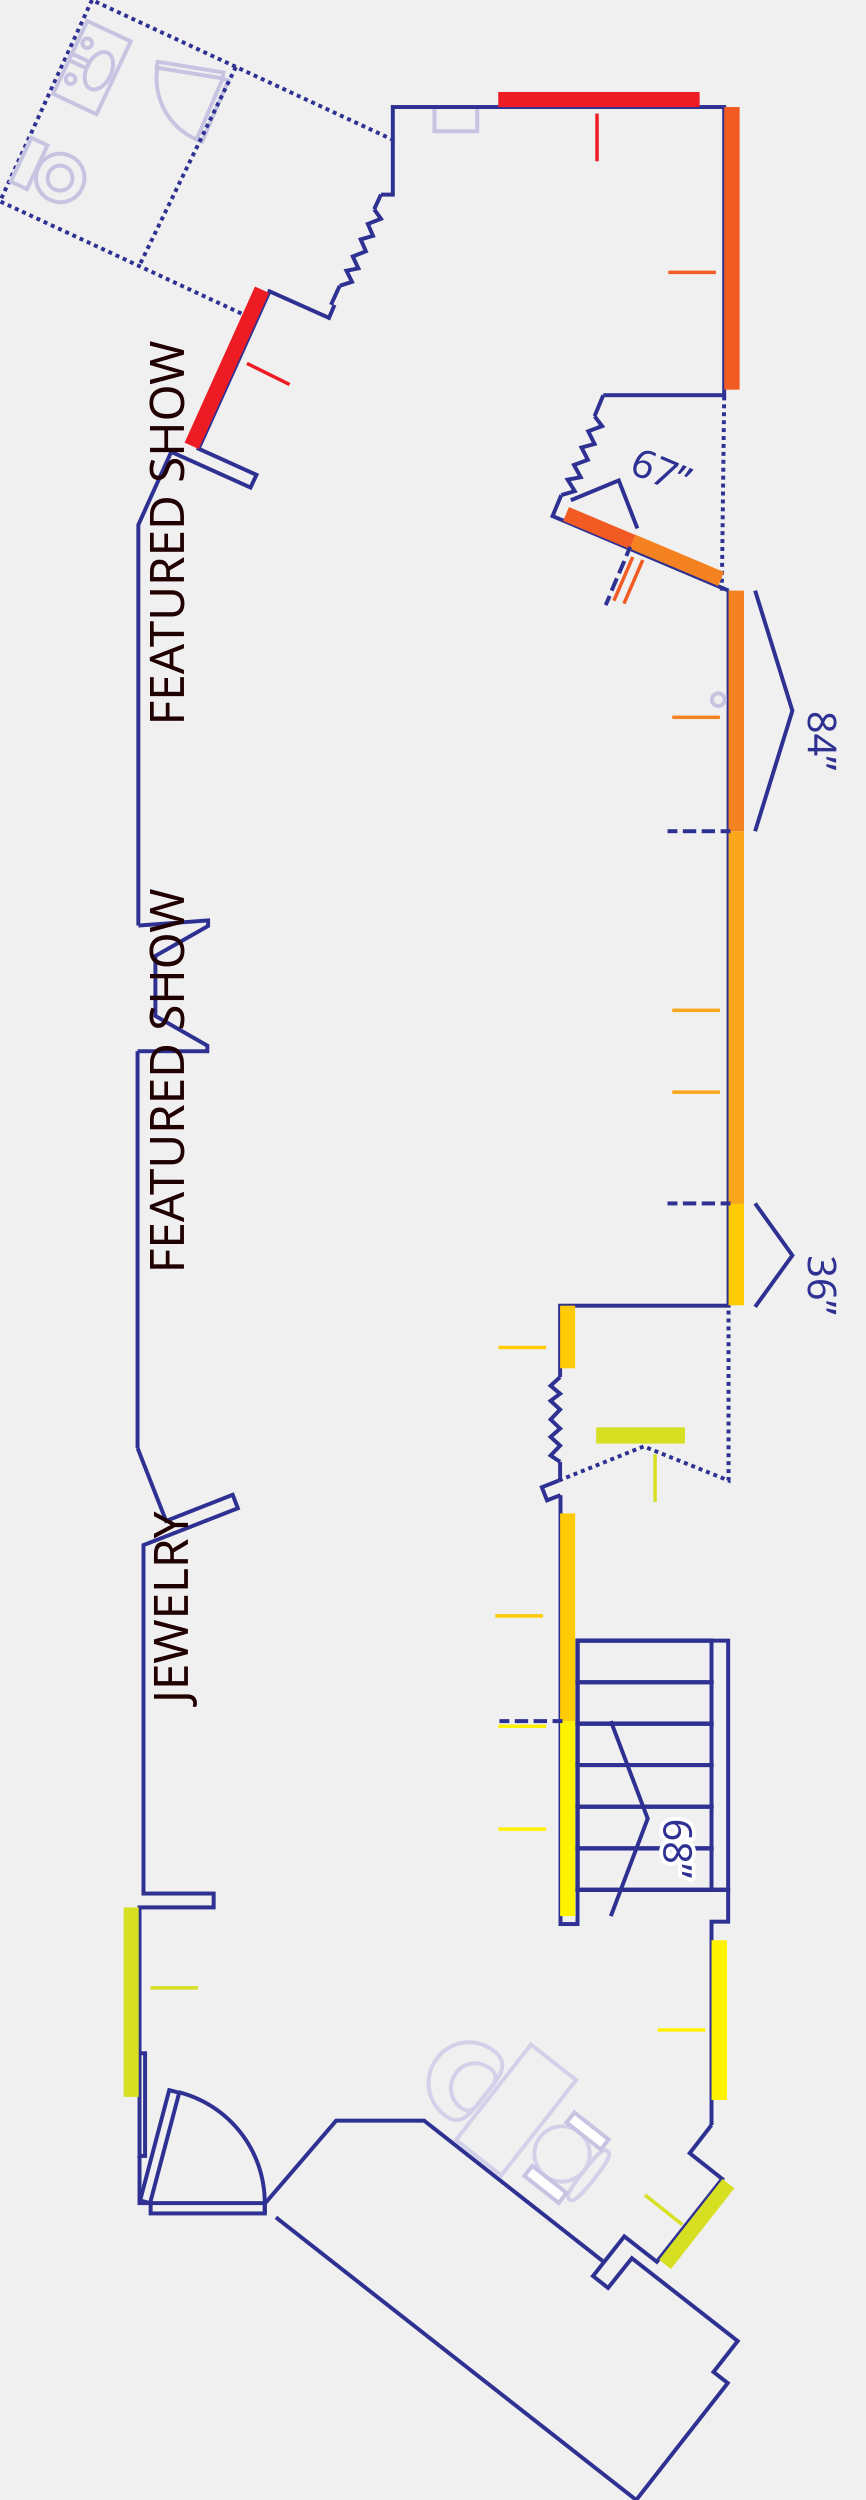
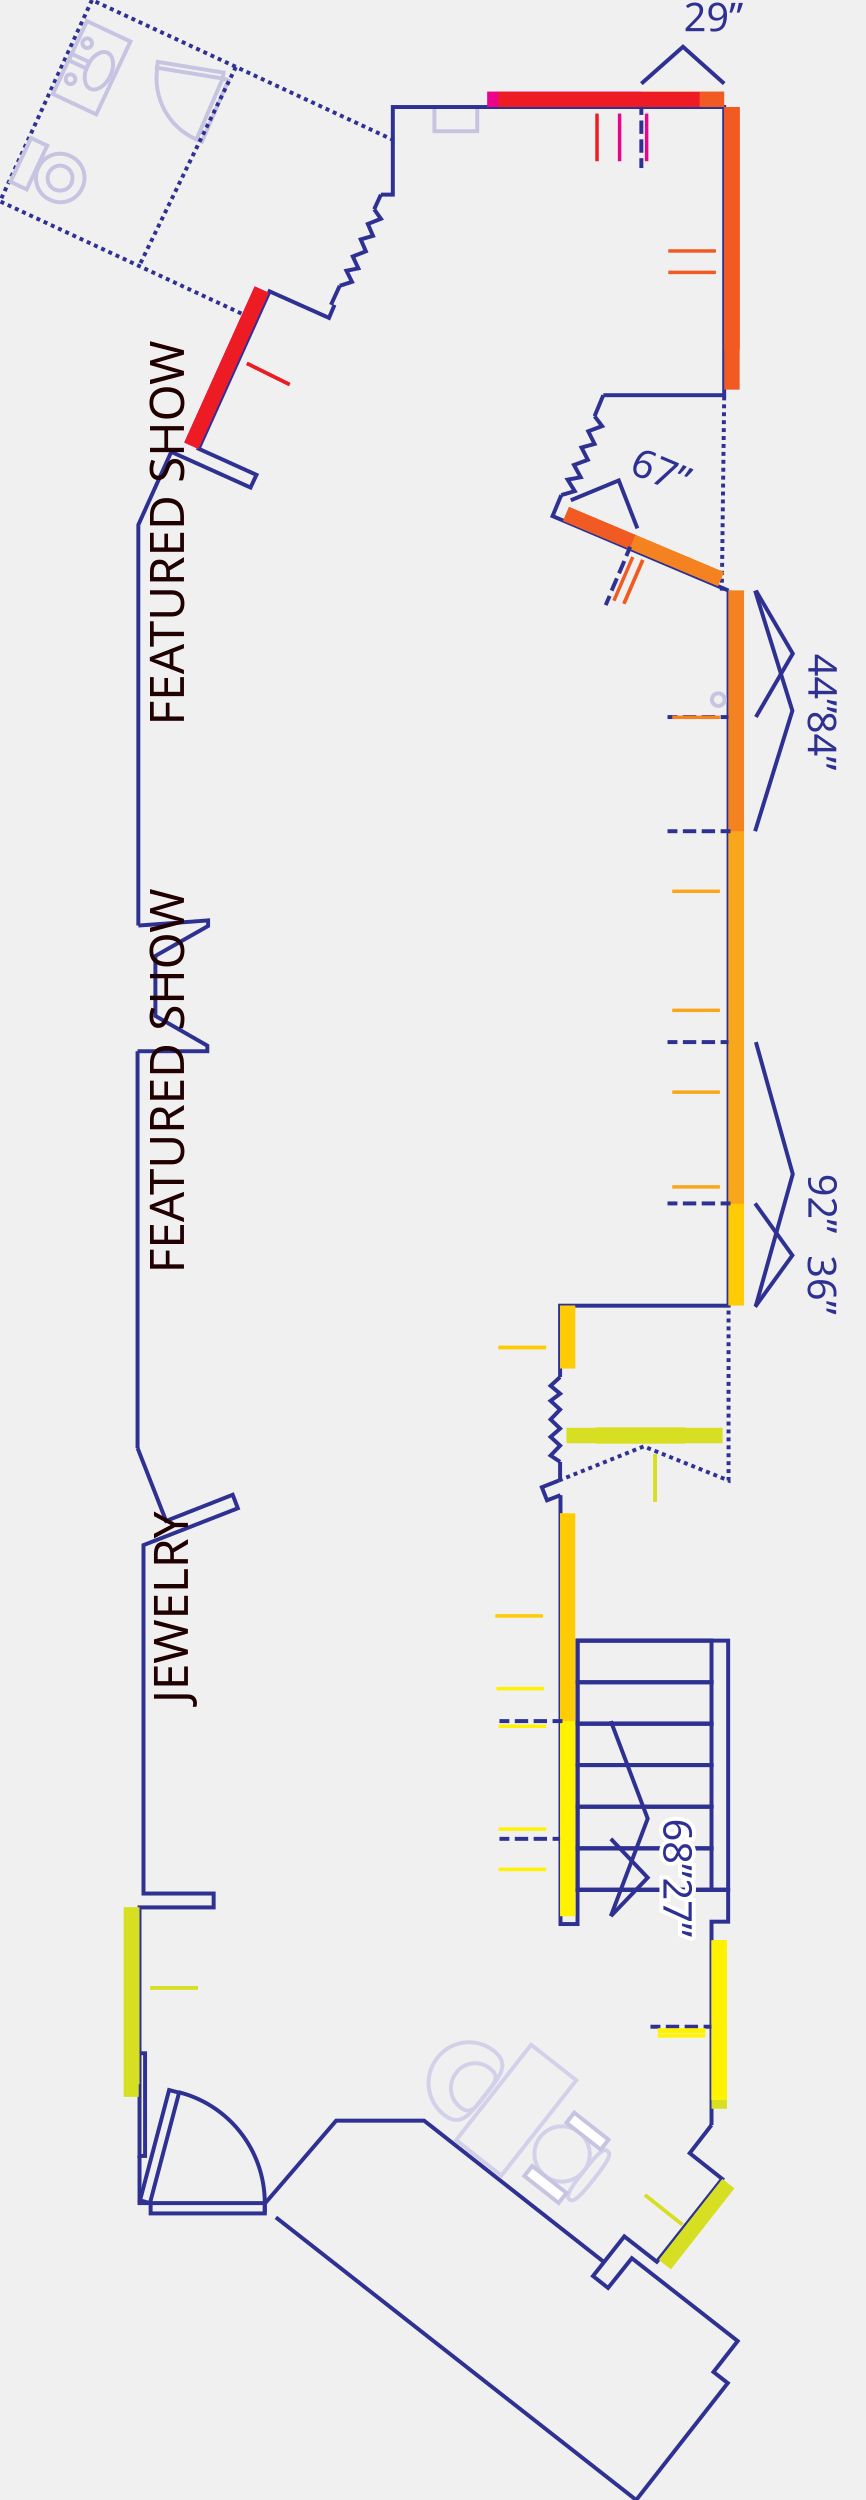
<svg xmlns="http://www.w3.org/2000/svg" version="1.1" id="Layer_1" x="0px" y="0px" viewBox="0 0 218.4 630.7" style="enable-background:new 0 0 218.4 630.7;" xml:space="preserve">
  <style type="text/css">
	.st0{fill:none;stroke:#2E3192;stroke-miterlimit:10;}
	.st1{fill:none;stroke:#C7C4E2;stroke-miterlimit:10;}
- 	.st2{fill:none;stroke:#2E3192;stroke-width:1;stroke-miterlimit:9.999;}
+ 	.st2{fill:none;stroke:#2E3192;stroke-width:1;stroke-miterlimit:9.998;}
	.st3{fill:none;stroke:#C7C4E2;stroke-width:1;stroke-miterlimit:10;}
	.st4{fill:none;stroke:#C7C4E2;stroke-width:1;stroke-miterlimit:10;}
	.st5{fill:none;stroke:#2E3192;stroke-miterlimit:10;stroke-dasharray:1,1;}
	.st6{fill:none;stroke:#C7C4E2;stroke-width:1;stroke-miterlimit:10;}
	.st7{fill:none;stroke:#D3D1E9;stroke-width:1;stroke-miterlimit:10;}
	.st8{fill:none;stroke:#D3D1E9;stroke-miterlimit:10;}
- 	.st9{fill:#FFFFFF;stroke:#C7C4E2;stroke-width:1;stroke-miterlimit:10.001;}
- 	.st10{fill:#FFFFFF;stroke:#C7C4E2;stroke-width:1;stroke-miterlimit:10;}
+ 	.st9{fill:#FFFFFF;stroke:#C7C4E2;stroke-width:1;stroke-miterlimit:10.002;}
+ 	.st10{fill:#FFFFFF;stroke:#C7C4E2;stroke-width:1;stroke-miterlimit:9.999;}
	.st11{fill:#200000;}
	.st12{font-family:'MyriadPro-Bold';}
	.st13{font-size:12px;}
- 	.st14{fill:#D7DF23;}
- 	.st15{fill:#FFF200;}
- 	.st16{fill:#FFCB05;}
+ 	.st14{fill:#EC038C;}
+ 	.st15{fill:#F15A22;}
+ 	.st16{fill:#F58220;}
	.st17{fill:#FAA61A;}
- 	.st18{fill:#F58220;}
- 	.st19{fill:#F15A22;}
- 	.st20{fill:#ED1C24;}
+ 	.st18{fill:#FFCB05;}
+ 	.st19{fill:#FFF200;}
+ 	.st20{fill:#D7DF23;}
	.st21{fill:none;stroke:#2E3192;stroke-linecap:square;stroke-miterlimit:10;}
	.st22{fill:none;stroke:#2E3192;stroke-linecap:square;stroke-miterlimit:10;stroke-dasharray:2.376,2.376;}
- 	.st23{fill:#2E3192;}
+ 	.st23{fill:none;stroke:#FFFFFF;stroke-width:2;stroke-miterlimit:10;}
	.st24{font-family:'ArialMT';}
	.st25{font-size:10px;}
- 	.st26{fill:none;stroke:#FFFFFF;stroke-width:2;stroke-miterlimit:10;}
- 	.st27{font-size:9.999px;}
- 	.st28{font-size:12.001px;}
- 	.st29{fill:#EB2027;}
- 	.st30{fill:#F05A25;}
- 	.st31{fill:#F48120;}
- 	.st32{fill:#F9A61B;}
- 	.st33{fill:#FFCB04;}
- 	.st34{fill:#FBED21;}
- 	.st35{fill:#D6DE27;}
- 	.st36{fill:#A4CD39;}
- 	.st37{fill:#74BF44;}
- 	.st38{fill:#0DB04B;}
- 	.st39{fill:#00A54F;}
- 	.st40{fill:#00A9AC;}
- 	.st41{fill:#29AAE1;}
- 	.st42{fill:#0095DA;}
- 	.st43{fill:#007DC5;}
- 	.st44{fill:#0066B3;}
- 	.st45{fill:#034EA2;}
- 	.st46{fill:#5C2D91;}
- 	.st47{fill:#812990;}
- 	.st48{fill:#A3238E;}
- 	.st49{fill:#C6168D;}
- 	.st50{fill:#EC038C;}
+ 	.st26{fill:#2E3192;}
+ 	.st27{font-size:12.002px;}
+ 	.st28{fill:#ED1C24;}
+ 	.st29{font-size:9.999px;}
+ 	.st30{fill:#EB2027;}
+ 	.st31{fill:#F05A25;}
+ 	.st32{fill:#F48120;}
+ 	.st33{fill:#F9A61B;}
+ 	.st34{fill:#FFCB04;}
+ 	.st35{fill:#FBED21;}
+ 	.st36{fill:#D6DE27;}
+ 	.st37{fill:#A4CD39;}
+ 	.st38{fill:#74BF44;}
+ 	.st39{fill:#0DB04B;}
+ 	.st40{fill:#00A54F;}
+ 	.st41{fill:#00A9AC;}
+ 	.st42{fill:#29AAE1;}
+ 	.st43{fill:#0095DA;}
+ 	.st44{fill:#007DC5;}
+ 	.st45{fill:#0066B3;}
+ 	.st46{fill:#034EA2;}
+ 	.st47{fill:#5C2D91;}
+ 	.st48{fill:#812990;}
+ 	.st49{fill:#A3238E;}
+ 	.st50{fill:#C6168D;}
</style>
  <g id="Upstairs_Base">
    <polyline class="st0" points="141.3,368.8 138.9,367.2 141.3,364.7 138.9,362.5 141.3,360.4 138.9,358.1 141.3,355.6 138.9,353.4    141.3,351.6 138.9,349.6 141.3,347.4  " />
    <polyline class="st0" points="150,105 151.9,107.5 148.4,108.8 150,112 146.7,112.9 148.3,116 144.8,117.3 146.5,120.4 143.2,121    145,123.9 141.6,124.9  " />
    <line class="st0" x1="150" y1="105" x2="152.2" y2="99.7" />
    <polyline class="st0" points="183.8,149 139.4,130.2 141.6,124.9  " />
    <g>
      <polyline class="st0" points="94.4,52.8 96.1,55.2 92.8,56.5 94.1,59.5 91,60.4 92.3,63.4 89,64.7 90.4,67.7 87.4,68.3 88.8,71.1     85.7,72.1   " />
      <line class="st0" x1="83.5" y1="76.9" x2="85.7" y2="72.1" />
    </g>
    <line class="st0" x1="34.7" y1="265.2" x2="34.7" y2="365.3" />
    <polyline class="st0" points="34.9,233.5 52.5,232.2 52.5,233.6 39.3,241.1 39.2,241.2 39.2,256.3 52.3,263.8 52.3,265.2    34.7,265.2  " />
    <polyline class="st0" points="34.9,233.5 34.9,132.4 43.2,114 63.2,123 64.7,119.8 50.1,113.2 68,73.5 83,80.2 84.4,76.9  " />
    <polyline class="st0" points="35.2,518 35.2,481.2 53.9,481.2 53.9,477.7 36.2,477.7 36.2,389.8 36.2,389.8 60,380.5 58.7,377.1    41.9,383.7 34.7,365.3  " />
    <rect x="35.2" y="518" class="st0" width="1.4" height="25.9" />
    <polyline class="st0" points="38,555.8 35.2,555.8 35.2,543.9  " />
    <line class="st0" x1="141.3" y1="373.5" x2="141.3" y2="368.8" />
    <polyline class="st0" points="141.4,377.2 138,378.5 136.7,375.2 141,373.5  " />
    <line class="st0" x1="66.8" y1="555.9" x2="66.8" y2="558.4" />
    <rect x="145.7" y="413.9" class="st0" width="38" height="62.9" />
    <rect x="145.7" y="466.3" class="st0" width="33.8" height="10.5" />
    <rect x="145.7" y="455.8" class="st0" width="33.8" height="10.5" />
    <rect x="145.7" y="445.3" class="st0" width="33.8" height="10.5" />
    <rect x="145.7" y="434.8" class="st0" width="33.8" height="10.5" />
    <rect x="145.7" y="424.4" class="st0" width="33.8" height="10.5" />
    <rect x="145.7" y="413.9" class="st0" width="33.8" height="10.5" />
    <rect x="109.6" y="27" class="st1" width="10.8" height="6.1" />
    <g>
-       <rect x="25.9" y="540.2" transform="matrix(0.255 -0.9669 0.9669 0.255 -493.5775 442.4347)" class="st2" width="28.8" height="2.6" />
+       <rect x="25.9" y="540.2" transform="matrix(0.255 -0.9669 0.9669 0.255 -493.6029 442.4138)" class="st2" width="28.8" height="2.6" />
      <rect x="38" y="555.8" class="st0" width="28.8" height="2.6" />
      <path class="st0" d="M45,527.8c12.5,3.1,21.8,14.4,21.8,28" />
    </g>
    <line class="st0" x1="96.1" y1="49.1" x2="94.4" y2="52.8" />
    <g>
      <g>
        <path class="st1" d="M39.7,17.1c-1.2,7.4,2.7,15,9.9,18.1" />
      </g>
-       <rect x="45.2" y="27" transform="matrix(0.3954 -0.9185 0.9185 0.3954 6.9079 66.0257)" class="st3" width="16.8" height="1.5" />
-       <rect x="47.2" y="9.2" transform="matrix(0.1614 -0.9869 0.9869 0.1614 22.8442 62.1614)" class="st4" width="1.5" height="16.8" />
+       <rect x="45.2" y="27" transform="matrix(0.3954 -0.9185 0.9185 0.3954 6.9039 65.9902)" class="st3" width="16.8" height="1.5" />
+       <rect x="47.2" y="9.3" transform="matrix(0.1614 -0.9869 0.9869 0.1614 22.7758 62.1744)" class="st4" width="1.5" height="16.8" />
    </g>
    <polyline class="st0" points="183.8,149 183.8,329.4 141.3,329.4 141.3,347.4  " />
    <line class="st5" x1="182.1" y1="149" x2="182.7" y2="99.7" />
    <polyline class="st5" points="141,373.5 162.4,364.9 183.8,373.5 183.8,329.4  " />
    <path class="st5" d="M67.9,67.6" />
    <polyline class="st5" points="60.9,79.1 0,50.8 23.2,0 99.6,35.5  " />
    <line class="st5" x1="59.5" y1="16.9" x2="35.1" y2="67.1" />
    <g>
-       <rect x="13" y="11" transform="matrix(0.4254 -0.905 0.905 0.4254 -2.0846 30.7592)" class="st6" width="20.3" height="12.1" />
+       <rect x="13" y="11" transform="matrix(0.4254 -0.905 0.905 0.4254 -2.1618 30.7875)" class="st6" width="20.3" height="12.1" />
      <path class="st1" d="M27.1,13.3c1.6,0.7,1.9,3.4,0.7,5.9c-1.2,2.5-3.4,3.9-5,3.2s-1.9-3.4-0.7-5.9S25.6,12.6,27.1,13.3z" />
-       <rect x="19" y="12.9" transform="matrix(0.4254 -0.905 0.905 0.4254 -2.4849 26.8206)" class="st6" width="1.8" height="5" />
+       <rect x="19" y="12.9" transform="matrix(0.4254 -0.905 0.905 0.4254 -2.472 26.8951)" class="st6" width="1.8" height="5" />
      <path class="st1" d="M22.5,9.8c0.6,0.3,0.9,1,0.6,1.6s-1,0.9-1.6,0.6s-0.9-1-0.6-1.6C21.2,9.8,21.9,9.5,22.5,9.8z" />
      <path class="st1" d="M18.3,18.9c0.6,0.3,0.9,1,0.6,1.6s-1,0.9-1.6,0.6s-0.9-1-0.6-1.6C16.9,18.8,17.7,18.6,18.3,18.9z" />
    </g>
-     <rect x="1.3" y="39" transform="matrix(0.4254 -0.905 0.905 0.4254 -33.1296 30.3918)" class="st6" width="12.2" height="4.5" />
+     <rect x="1.2" y="39" transform="matrix(0.4254 -0.905 0.905 0.4254 -33.1534 30.3637)" class="st6" width="12.2" height="4.5" />
    <path class="st1" d="M17.8,39.4c3.1,1.4,4.4,5.1,2.9,8.1c-1.4,3.1-5.1,4.4-8.1,2.9c-3.1-1.4-4.4-5.1-2.9-8.1   C11.1,39.2,14.7,37.9,17.8,39.4z" />
    <path class="st1" d="M16.5,42.1c1.6,0.7,2.2,2.6,1.5,4.2c-0.7,1.6-2.6,2.2-4.2,1.5s-2.2-2.6-1.5-4.2C13.1,42,15,41.3,16.5,42.1z" />
    <circle class="st1" cx="181.2" cy="176.5" r="1.6" />
    <polyline class="st0" points="141.4,377.2 141.4,485.4 145.7,485.4 145.7,476.7 179.5,476.7  " />
    <polyline class="st0" points="179.5,536.1 174,543.2 182.2,549.7 165.7,570.6 157.5,564.2 149.6,574.2 153.4,577.2 159.4,569.7    186.1,590.6 180,598.4 183.6,601.2 160.5,630.7 69.6,559.4  " />
    <polyline class="st0" points="152.4,570.7 107,535 84.8,535 67,555.7  " />
    <polyline class="st0" points="152.2,99.7 182.7,99.7 182.7,27 120.4,27 109.6,27 99.1,27 99.1,49.1 96.1,49.1  " />
    <polyline class="st0" points="179.5,476.7 183.7,476.7 183.7,484.8 179.5,484.8 179.5,536.1  " />
-     <rect x="114.9" y="525.1" transform="matrix(0.6181 -0.7861 0.7861 0.6181 -368.7673 305.6198)" class="st7" width="30.6" height="14.5" />
+     <rect x="114.9" y="525.1" transform="matrix(0.6181 -0.7861 0.7861 0.6181 -368.7309 305.6652)" class="st7" width="30.6" height="14.5" />
    <g>
      <path class="st8" d="M124.6,517.4c4.4,3.5,1.2,6.8-2.3,11.2s-5.9,8.4-10.3,4.9s-5.2-9.9-1.7-14.3    C113.7,514.7,120.1,513.9,124.6,517.4z" />
      <path class="st8" d="M123.7,521.9c2.7,2.1,0.7,4.1-1.4,6.8s-3.6,5.1-6.2,2.9c-2.7-2.1-3.1-6-1-8.7    C117.1,520.2,121,519.7,123.7,521.9z" />
    </g>
    <g>
      <path class="st8" d="M146.1,537.9c3,2.4,3.6,6.8,1.2,9.8c-2.4,3-6.8,3.6-9.8,1.2c-3-2.4-3.6-6.8-1.2-9.8    C138.6,536.1,143,535.5,146.1,537.9z" />
      <path class="st8" d="M153.3,542.7c0.7,0.6,1,1.4-3.5,7.1c-4.5,5.7-5.4,5.6-6.1,5.1c-0.7-0.6-1-1.4,3.5-7.1    C151.7,542,152.6,542.1,153.3,542.7z" />
-       <rect x="146.6" y="532.1" transform="matrix(0.6183 -0.786 0.786 0.6183 -365.9557 321.69)" class="st9" width="3.2" height="11" />
-       <rect x="136" y="545.6" transform="matrix(0.6182 -0.786 0.786 0.6182 -380.6188 318.5488)" class="st10" width="3.2" height="11" />
+       <rect x="146.6" y="532.1" transform="matrix(0.6183 -0.786 0.786 0.6183 -365.977 321.7357)" class="st9" width="3.2" height="11" />
+       <rect x="136" y="545.6" transform="matrix(0.6182 -0.786 0.786 0.6182 -380.6335 318.5647)" class="st10" width="3.2" height="11" />
    </g>
    <g id="featured-show-jl_1_">
      <text transform="matrix(0 -1 1 0 46.4052 183)" class="st11 st12 st13">FEATURED SHOW</text>
    </g>
    <g id="featured-show-jl">
      <text transform="matrix(0 -1 1 0 46.4052 321.2188)" class="st11 st12 st13">FEATURED SHOW</text>
    </g>
    <g id="jewelry-jl">
      <text transform="matrix(0 -1 1 0 47.4059 429.6504)" class="st11 st12 st13">JEWELRY</text>
    </g>
  </g>
+   <g id="show_if_slots_8">
+     <g id="Slots">
+       <g id="_x30_8s-s-1">
+         <rect x="35.6" y="90.8" transform="matrix(0.411 -0.9116 0.9116 0.411 -50.9155 106.7742)" class="st14" width="43.2" height="3.9" />
+         <rect x="122.9" y="23.1" class="st14" width="38.9" height="3.9" />
+       </g>
+       <g id="_x30_8s-s-2">
+         <rect x="182.7" y="27" class="st15" width="3.9" height="61.2" />
+         <rect x="161.8" y="23.1" class="st15" width="20.9" height="3.9" />
+       </g>
+       <g id="_x30_8s-s-3">
+         <rect x="168.8" y="129.2" transform="matrix(0.3883 -0.9215 0.9215 0.3883 -25.8641 243.7959)" class="st16" width="3.8" height="24.3" />
+         <rect x="149.3" y="124.1" transform="matrix(0.3883 -0.9215 0.9215 0.3883 -30.2593 220.7903)" class="st16" width="3.8" height="18.2" />
+         <rect x="183.8" y="149" class="st16" width="3.9" height="31.9" />
+       </g>
+       <rect id="_x30_8s-s-4" x="183.8" y="180.9" class="st17" width="3.9" height="82.1" />
+       <g id="_x30_8s-s-5">
+         <rect x="183.8" y="262.9" class="st18" width="3.9" height="66.4" />
+         <rect x="141.3" y="329.4" class="st18" width="3.8" height="15.8" />
+       </g>
+       <rect id="_x30_8s-s-6" x="141.3" y="381.8" class="st19" width="3.8" height="82.1" />
+       <g id="_x30_8s-s-7">
+         <rect x="141.3" y="463.9" class="st20" width="3.8" height="19.5" />
+         <rect x="31.3" y="481.2" class="st20" width="3.9" height="44.6" />
+         <rect x="179.5" y="489.5" class="st20" width="3.9" height="21.8" />
+       </g>
+       <g id="_x30_8s-s-8">
+         <rect x="162.8" y="559.2" transform="matrix(0.6173 -0.7867 0.7867 0.6173 -374.1648 352.9995)" class="st20" width="25.9" height="3.8" />
+         <rect x="179.5" y="511.3" class="st20" width="3.9" height="20.7" />
+         <rect x="142.9" y="360.2" class="st20" width="39.4" height="3.9" />
+       </g>
+     </g>
+     <g id="Edges">
+       <g id="_x30_8s-e-6not7">
+         <g>
+           <line class="st21" x1="141.4" y1="463.9" x2="139.9" y2="463.9" />
+           <line class="st22" x1="137.5" y1="463.9" x2="129.2" y2="463.9" />
+           <line class="st21" x1="128" y1="463.9" x2="126.5" y2="463.9" />
+         </g>
+       </g>
+       <g id="_x30_8s-e-7not8">
+         <g>
+           <line class="st21" x1="179.5" y1="511.3" x2="178" y2="511.3" />
+           <line class="st22" x1="175.6" y1="511.3" x2="167.3" y2="511.3" />
+           <line class="st21" x1="166.1" y1="511.3" x2="164.6" y2="511.3" />
+         </g>
+       </g>
+       <g id="_x30_8s-e-4not5">
+         <g>
+           <line class="st21" x1="183.8" y1="262.9" x2="182.3" y2="262.9" />
+           <line class="st22" x1="179.9" y1="262.9" x2="171.6" y2="262.9" />
+           <line class="st21" x1="170.4" y1="262.9" x2="168.9" y2="262.9" />
+         </g>
+       </g>
+       <g id="_x30_8s-e-3not4">
+         <g>
+           <line class="st21" x1="183.8" y1="180.9" x2="182.3" y2="180.9" />
+           <line class="st22" x1="179.9" y1="180.9" x2="171.6" y2="180.9" />
+           <line class="st21" x1="170.4" y1="180.9" x2="168.9" y2="180.9" />
+         </g>
+       </g>
+       <g id="_x30_8s-e-1not2">
+         <g>
+           <line class="st21" x1="161.8" y1="27" x2="161.8" y2="28.5" />
+           <line class="st22" x1="161.8" y1="30.9" x2="161.8" y2="39.2" />
+           <line class="st21" x1="161.8" y1="40.4" x2="161.8" y2="41.9" />
+         </g>
+       </g>
+     </g>
+     <g id="Measurements">
+       <g id="_x30_8s-m-6not7">
+         <text transform="matrix(0 1 -1 0 167.3652 473.675)" class="st23 st24 st25">27”</text>
+         <text transform="matrix(0 1 -1 0 167.3652 473.6749)" class="st26 st24 st25">27”</text>
+         <polyline class="st0" points="154.1,483.4 163.4,473.7 154.1,463.9    " />
+       </g>
+       <g id="_x30_8s-m-4not5">
+         <text transform="matrix(0 1 -1 0 203.9297 296.1207)" class="st26 st24 st25">92”</text>
+         <polyline class="st0" points="190.7,329.4 200,296.2 190.7,262.9    " />
+       </g>
+       <g id="_x30_8s-m-2not1">
+         <text transform="matrix(1 0 0 1 172.4848 7.8708)" class="st26 st24 st25">29”</text>
+         <polyline class="st0" points="182.7,21.1 172.3,11.8 161.8,21.1    " />
+       </g>
+       <g id="_x30_8s-m-3not4">
+         <polyline class="st0" points="190.7,180.9 200,164.9 190.7,149    " />
+         <text transform="matrix(0 1 -1 0 203.9297 164.9342)" class="st26 st24 st25">44”</text>
+       </g>
+     </g>
+     <g id="Labels">
+       <g id="_x30_8s-l-7zzz">
+         <text transform="matrix(8.979319e-11 -1 1 8.979319e-11 47.0526 504.8115)" class="st20 st12 st13">|</text>
+       </g>
+       <g id="_x30_8s-l-8zz">
+         <text transform="matrix(1 0 0 1 161.9476 376.0063)" class="st20 st12 st13">|</text>
+       </g>
+       <g id="_x30_8s-l-8z">
+         <text transform="matrix(-0.6223 0.7828 -0.7828 -0.6223 167.0468 552.9548)" class="st20 st12 st13">|</text>
+       </g>
+       <g id="_x30_8s-l-7not8-jr">
+         <text transform="matrix(0 1 -1 0 168.8164 509.2813)" class="st19 st12 st13">|</text>
+       </g>
+       <g id="_x30_8s-l-7not6-jl">
+         <text transform="matrix(0 1 -1 0 128.6484 468.3014)" class="st19 st12 st13">|</text>
+       </g>
+       <g id="_x30_8s-l-7and8">
+         <text transform="matrix(0 1 -1 0 168.8164 510.3063)" class="st19 st12 st13">|</text>
+       </g>
+       <g id="_x30_8s-l-6">
+         <text transform="matrix(0 1 -1 0 128.1406 422.698)" class="st19 st12 st13">|</text>
+       </g>
+       <g id="_x30_8s-l-5z">
+         <text transform="matrix(0 1 -1 0 128.6484 336.6378)" class="st18 st12 st13">|</text>
+       </g>
+       <g id="_x30_8s-l-5">
+         <text transform="matrix(0 1 -1 0 172.4844 296.1209)" class="st17 st12 st13">|</text>
+       </g>
+       <g id="_x30_8s-l-4">
+         <text transform="matrix(0 1 -1 0 172.4844 221.5449)" class="st17 st12 st13">|</text>
+       </g>
+       <g id="_x30_8s-l-3">
+         <text transform="matrix(0.9183 0.396 -0.396 0.9183 155.5056 148.333)" class="st16 st12 st27">|</text>
+       </g>
+       <g id="_x30_8s-l-2">
+         <text transform="matrix(0 1 -1 0 171.4824 59.9999)" class="st15 st12 st13">|</text>
+       </g>
+       <g id="_x30_8s-l-1and2">
+         <text transform="matrix(1 0 0 1 159.8192 37.7803)" class="st14 st12 st13">|</text>
+       </g>
+       <g id="_x30_8s-l-1not2-jr">
+         <text transform="matrix(1 0 0 1 152.9998 37.7803)" class="st14 st12 st13">|</text>
+       </g>
+       <g id="_x30_8s-l-1">
+         <text transform="matrix(0.444 -0.896 0.896 0.444 68.9994 98.6992)" class="st28 st12 st13">|</text>
+       </g>
+     </g>
+   </g>
  <g id="show_if_slots_7">
-     <g id="Slots">
-       <g id="_x30_7s-s-7">
-         <rect x="150.4" y="360.1" class="st14" width="22.4" height="4.1" />
-         <rect x="31.2" y="481.2" class="st14" width="3.8" height="47.8" />
-         <rect x="162.8" y="559.2" transform="matrix(0.6173 -0.7867 0.7867 0.6173 -374.1425 352.9732)" class="st14" width="25.9" height="3.8" />
-       </g>
-       <g id="_x30_7s-s-6">
-         <rect x="141.3" y="434.2" class="st15" width="3.8" height="49.2" />
-         <rect x="179.5" y="489.5" class="st15" width="3.9" height="40.3" />
-       </g>
-       <g id="_x30_7s-s-5">
-         <rect x="141.3" y="329.4" class="st16" width="3.8" height="15.8" />
-         <rect x="141.3" y="381.8" class="st16" width="3.8" height="52.4" />
-         <rect x="183.8" y="303.6" class="st16" width="3.9" height="25.7" />
-       </g>
-       <rect id="_x30_7s-s-4" x="183.8" y="209.7" class="st17" width="3.9" height="94" />
-       <g id="_x30_7s-s-3">
-         <g>
-           <rect x="183.8" y="149" class="st18" width="3.9" height="60.7" />
-           <rect x="168.9" y="129.2" transform="matrix(0.3883 -0.9215 0.9215 0.3883 -25.8465 243.8568)" class="st18" width="3.8" height="24.3" />
-         </g>
-       </g>
-       <g id="_x30_7s-s-2">
-         <g>
-           <rect x="182.7" y="27" class="st19" width="3.9" height="71.3" />
-           <rect x="149.3" y="124.1" transform="matrix(0.3883 -0.9215 0.9215 0.3883 -30.2706 220.8098)" class="st19" width="3.8" height="18.2" />
-         </g>
-       </g>
-       <g id="_x30_7s-s-1">
-         <rect x="35.6" y="90.8" transform="matrix(0.411 -0.9116 0.9116 0.411 -50.8402 106.8104)" class="st20" width="43.2" height="3.9" />
-         <rect x="125.7" y="23.2" class="st20" width="50.8" height="3.8" />
-       </g>
-     </g>
-     <g id="Edges">
-       <g id="_x30_7s-e-5not6">
+     <g id="Slots_1_">
+       <g id="_x30_7s-s-7_1_">
+         <rect x="150.4" y="360.1" class="st20" width="22.4" height="4.1" />
+         <rect x="31.2" y="481.2" class="st20" width="3.8" height="47.8" />
+         <rect x="162.8" y="559.2" transform="matrix(0.6173 -0.7867 0.7867 0.6173 -374.1648 352.9995)" class="st20" width="25.9" height="3.8" />
+       </g>
+       <g id="_x30_7s-s-6_1_">
+         <rect x="141.3" y="434.2" class="st19" width="3.8" height="49.2" />
+         <rect x="179.5" y="489.5" class="st19" width="3.9" height="40.3" />
+       </g>
+       <g id="_x30_7s-s-5_1_">
+         <rect x="141.3" y="329.4" class="st18" width="3.8" height="15.8" />
+         <rect x="141.3" y="381.8" class="st18" width="3.8" height="52.4" />
+         <rect x="183.8" y="303.6" class="st18" width="3.9" height="25.7" />
+       </g>
+       <rect id="_x30_7s-s-4_1_" x="183.8" y="209.7" class="st17" width="3.9" height="94" />
+       <g id="_x30_7s-s-3_1_">
+         <g>
+           <rect x="183.8" y="149" class="st16" width="3.9" height="60.7" />
+           <rect x="168.8" y="129.2" transform="matrix(0.3883 -0.9215 0.9215 0.3883 -25.8641 243.7959)" class="st16" width="3.8" height="24.3" />
+         </g>
+       </g>
+       <g id="_x30_7s-s-2_1_">
+         <g>
+           <rect x="182.7" y="27" class="st15" width="3.9" height="71.3" />
+           <rect x="149.3" y="124.1" transform="matrix(0.3883 -0.9215 0.9215 0.3883 -30.2593 220.7903)" class="st15" width="3.8" height="18.2" />
+         </g>
+       </g>
+       <g id="_x30_7s-s-1_1_">
+         <rect x="35.6" y="90.8" transform="matrix(0.411 -0.9116 0.9116 0.411 -50.9155 106.7742)" class="st28" width="43.2" height="3.9" />
+         <rect x="125.7" y="23.2" class="st28" width="50.8" height="3.8" />
+       </g>
+     </g>
+     <g id="Edges_1_">
+       <g id="_x30_7s-e-5not6_1_">
        <g>
          <line class="st21" x1="141.4" y1="434.2" x2="139.9" y2="434.2" />
          <line class="st22" x1="137.5" y1="434.2" x2="129.2" y2="434.2" />
          <line class="st21" x1="128" y1="434.2" x2="126.5" y2="434.2" />
        </g>
      </g>
-       <g id="_x30_7s-e-4not5">
+       <g id="_x30_7s-e-4not5_1_">
        <g>
          <line class="st21" x1="183.8" y1="303.6" x2="182.3" y2="303.6" />
          <line class="st22" x1="179.9" y1="303.6" x2="171.6" y2="303.6" />
          <line class="st21" x1="170.4" y1="303.6" x2="168.9" y2="303.6" />
        </g>
      </g>
-       <g id="_x30_7s-e-3not4">
+       <g id="_x30_7s-e-3not4_1_">
        <g>
          <line class="st21" x1="183.8" y1="209.7" x2="182.3" y2="209.7" />
          <line class="st22" x1="179.9" y1="209.7" x2="171.6" y2="209.7" />
          <line class="st21" x1="170.4" y1="209.7" x2="168.9" y2="209.7" />
        </g>
      </g>
-       <g id="_x30_7s-e-2not3">
+       <g id="_x30_7s-e-2not3_1_">
        <g>
          <line class="st21" x1="158.8" y1="138.4" x2="158.2" y2="139.8" />
          <line class="st22" x1="157.3" y1="142" x2="154" y2="149.7" />
          <line class="st21" x1="153.6" y1="150.8" x2="153" y2="152.2" />
        </g>
      </g>
    </g>
-     <g id="Measurements">
-       <g id="_x30_7s-m-5not6">
+     <g id="Measurements_1_">
+       <g id="_x30_7s-m-5not6_1_">
+         <text transform="matrix(0 1 -1 0 167.3652 458.8002)" class="st26 st24 st25">68”</text>
        <text transform="matrix(0 1 -1 0 167.3652 458.8002)" class="st23 st24 st25">68”</text>
        <text transform="matrix(0 1 -1 0 167.3652 458.8002)" class="st26 st24 st25">68”</text>
-         <text transform="matrix(0 1 -1 0 167.3652 458.8002)" class="st23 st24 st25">68”</text>
        <polyline class="st0" points="154.1,483.4 163.4,458.8 154.1,434.2    " />
      </g>
-       <g id="_x30_7s-m-4not5">
-         <text transform="matrix(-8.979319e-11 1 -1 -8.979319e-11 203.8027 316.6728)" class="st23 st24 st25">36”</text>
+       <g id="_x30_7s-m-4not5_1_">
+         <text transform="matrix(-8.979319e-11 1 -1 -8.979319e-11 203.8027 316.6728)" class="st26 st24 st25">36”</text>
        <polyline class="st0" points="190.5,329.7 199.9,316.7 190.5,303.6    " />
      </g>
-       <g id="_x30_7s-m-3not4">
-         <text transform="matrix(-8.979319e-11 1 -1 -8.979319e-11 203.8027 179.35)" class="st23 st24 st25">84”</text>
+       <g id="_x30_7s-m-3not4_1_">
+         <text transform="matrix(-8.979319e-11 1 -1 -8.979319e-11 203.8027 179.35)" class="st26 st24 st25">84”</text>
        <polyline class="st0" points="190.5,209.7 199.9,179.3 190.5,149    " />
      </g>
-       <g id="_x30_7s-m-2not3">
-         <text transform="matrix(0.9212 0.389 -0.389 0.9212 158.4487 119.2052)" class="st23 st24 st27">67”</text>
+       <g id="_x30_7s-m-2not3_1_">
+         <text transform="matrix(0.9212 0.389 -0.389 0.9212 158.4487 119.2052)" class="st26 st24 st29">67”</text>
        <polyline class="st0" points="160.8,133.3 156.1,121.2 144,126.2    " />
      </g>
    </g>
-     <g id="Labels">
-       <g id="_x30_7s-l-7zzz">
-         <text transform="matrix(8.979319e-11 -1 1 8.979319e-11 47.0526 504.8115)" class="st14 st12 st13">|</text>
-       </g>
-       <g id="_x30_7s-l-7zz">
-         <text transform="matrix(1 0 0 1 161.9476 376.0063)" class="st14 st12 st13">|</text>
-       </g>
-       <g id="_x30_7s-l-7">
-         <text transform="matrix(-0.6223 0.7828 -0.7828 -0.6223 167.0468 552.9548)" class="st14 st12 st13">|</text>
-       </g>
-       <g id="_x30_7s-l-6not5">
-         <text transform="matrix(0 1 -1 0 128.6484 458.1434)" class="st15 st12 st13">|</text>
-       </g>
-       <g id="_x30_7s-l-6">
-         <text transform="matrix(0 1 -1 0 168.8164 508.8047)" class="st15 st12 st13">|</text>
-       </g>
-       <g id="_x30_7s-l-5and6">
-         <text transform="matrix(0 1 -1 0 128.6484 432.1982)" class="st15 st12 st13">|</text>
-       </g>
-       <g id="_x30_7s-l-5not6_1_">
-         <text transform="matrix(0 1 -1 0 127.8496 404.3509)" class="st16 st12 st13">|</text>
-       </g>
-       <g id="_x30_7s-l-5z">
-         <text transform="matrix(0 1 -1 0 128.6484 336.6378)" class="st16 st12 st13">|</text>
-       </g>
-       <g id="_x30_7s-l-5-jr">
-         <text transform="matrix(1 0 0 1 182.1089 323.5477)" class="st16 st12 st13">|</text>
-       </g>
-       <g id="_x30_7s-l-4and5">
+     <g id="Labels_1_">
+       <g id="_x30_7s-l-7zzz_1_">
+         <text transform="matrix(8.979319e-11 -1 1 8.979319e-11 47.0526 504.8115)" class="st20 st12 st13">|</text>
+       </g>
+       <g id="_x30_7s-l-7zz_1_">
+         <text transform="matrix(1 0 0 1 161.9476 376.0063)" class="st20 st12 st13">|</text>
+       </g>
+       <g id="_x30_7s-l-7_1_">
+         <text transform="matrix(-0.6223 0.7828 -0.7828 -0.6223 167.0468 552.9548)" class="st20 st12 st13">|</text>
+       </g>
+       <g id="_x30_7s-l-6not5_1_">
+         <text transform="matrix(0 1 -1 0 128.6484 458.1434)" class="st19 st12 st13">|</text>
+       </g>
+       <g id="_x30_7s-l-6_1_">
+         <text transform="matrix(0 1 -1 0 168.8164 508.8047)" class="st19 st12 st13">|</text>
+       </g>
+       <g id="_x30_7s-l-5and6_1_">
+         <text transform="matrix(0 1 -1 0 128.6484 432.1982)" class="st19 st12 st13">|</text>
+       </g>
+       <g id="_x30_7s-l-5not6_2_">
+         <text transform="matrix(0 1 -1 0 127.8496 404.3509)" class="st18 st12 st13">|</text>
+       </g>
+       <g id="_x30_7s-l-5">
+         <text transform="matrix(0 1 -1 0 128.6484 336.6378)" class="st18 st12 st13">|</text>
+       </g>
+       <g id="_x30_7s-l-5-jr_1_">
+         <text transform="matrix(1 0 0 1 182.1089 323.5477)" class="st18 st12 st13">|</text>
+       </g>
+       <g id="_x30_7s-l-4and5_1_">
        <text transform="matrix(0 1 -1 0 172.4844 272.2133)" class="st17 st12 st13">|</text>
      </g>
-       <g id="_x30_7s-l-4not5">
+       <g id="_x30_7s-l-4not5_1_">
        <text transform="matrix(0 1 -1 0 172.4844 251.5733)" class="st17 st12 st13">|</text>
      </g>
-       <g id="_x30_7s-l-3">
-         <text transform="matrix(0 1 -1 0 172.4844 177.6521)" class="st18 st12 st13">|</text>
-       </g>
-       <g id="_x30_7s-l-2and3">
-         <text transform="matrix(0.9183 0.396 -0.396 0.9183 155.5056 148.333)" class="st19 st12 st28">|</text>
-       </g>
-       <g id="_x30_7s-l-2not3-jr">
-         <text transform="matrix(0.9183 0.396 -0.396 0.9183 152.9828 147.5838)" class="st19 st12 st28">|</text>
-       </g>
-       <g id="_x30_7s-l-2">
-         <text transform="matrix(0 1 -1 0 171.4824 65.4022)" class="st19 st12 st13">|</text>
-       </g>
-       <g id="_x30_7s-l-1z">
-         <text transform="matrix(1 0 0 1 147.3024 37.7803)" class="st20 st12 st13">|</text>
-       </g>
-       <g id="_x30_7s-l-1">
-         <text transform="matrix(0.444 -0.896 0.896 0.444 68.9994 98.6992)" class="st20 st12 st13">|</text>
+       <g id="_x30_7s-l-3_1_">
+         <text transform="matrix(0 1 -1 0 172.4844 177.6521)" class="st16 st12 st13">|</text>
+       </g>
+       <g id="_x30_7s-l-2and3_1_">
+         <text transform="matrix(0.9183 0.396 -0.396 0.9183 155.5056 148.333)" class="st15 st12 st27">|</text>
+       </g>
+       <g id="_x30_7s-l-2not3-jr_1_">
+         <text transform="matrix(0.9183 0.396 -0.396 0.9183 152.9828 147.5838)" class="st15 st12 st27">|</text>
+       </g>
+       <g id="_x30_7s-l-2_1_">
+         <text transform="matrix(0 1 -1 0 171.4824 65.4022)" class="st15 st12 st13">|</text>
+       </g>
+       <g id="_x30_7s-l-1zz">
+         <text transform="matrix(1 0 0 1 147.3024 37.7803)" class="st28 st12 st13">|</text>
+       </g>
+       <g id="_x30_7s-l-1_1_">
+         <text transform="matrix(0.444 -0.896 0.896 0.444 68.9994 98.6992)" class="st28 st12 st13">|</text>
      </g>
    </g>
  </g>
  <g id="Pallet">
-     <rect id="color-01" x="-37" y="21.6" class="st29" width="23" height="15.4" />
-     <rect id="color-02" x="-37" y="36.9" class="st30" width="23" height="15.4" />
-     <rect id="color-03" x="-37" y="52.3" class="st31" width="23" height="15.4" />
-     <rect id="color-04" x="-37" y="67.7" class="st32" width="23" height="15.4" />
-     <rect id="color-05" x="-37" y="83.1" class="st33" width="23" height="15.4" />
-     <rect id="color-06" x="-37" y="98.4" class="st34" width="23" height="15.4" />
-     <rect id="color-07" x="-37" y="113.8" class="st35" width="23" height="15.4" />
-     <rect id="color-08" x="-37" y="129.2" class="st36" width="23" height="15.4" />
-     <rect id="color-09" x="-37" y="144.6" class="st37" width="23" height="15.4" />
-     <rect id="color-10" x="-37" y="159.9" class="st38" width="23" height="15.4" />
-     <rect id="color-11" x="-37" y="175.3" class="st39" width="23" height="15.4" />
-     <rect id="color-12" x="-37" y="190.7" class="st40" width="23" height="15.4" />
-     <rect id="color-13" x="-37" y="206.1" class="st41" width="23" height="15.4" />
-     <rect id="color-14" x="-37" y="221.5" class="st42" width="23" height="15.4" />
-     <rect id="color-15" x="-37" y="236.9" class="st43" width="23" height="15.4" />
-     <rect id="color-16" x="-37" y="252.3" class="st44" width="23" height="15.4" />
-     <rect id="color-17" x="-37" y="267.7" class="st45" width="23" height="15.4" />
-     <rect id="color-18" x="-37" y="283.1" class="st23" width="23" height="15.4" />
-     <rect id="color-19" x="-37" y="298.5" class="st46" width="23" height="15.4" />
-     <rect id="color-20" x="-37" y="313.9" class="st47" width="23" height="15.4" />
-     <rect id="color-21" x="-37" y="329.2" class="st48" width="23" height="15.4" />
-     <rect id="color-22" x="-37" y="344.6" class="st49" width="23" height="15.4" />
-     <rect id="color-23" x="-37" y="360" class="st50" width="23" height="15.4" />
+     <rect id="color-01" x="-37" y="21.6" class="st30" width="23" height="15.4" />
+     <rect id="color-02" x="-37" y="36.9" class="st31" width="23" height="15.4" />
+     <rect id="color-03" x="-37" y="52.3" class="st32" width="23" height="15.4" />
+     <rect id="color-04" x="-37" y="67.7" class="st33" width="23" height="15.4" />
+     <rect id="color-05" x="-37" y="83.1" class="st34" width="23" height="15.4" />
+     <rect id="color-06" x="-37" y="98.4" class="st35" width="23" height="15.4" />
+     <rect id="color-07" x="-37" y="113.8" class="st36" width="23" height="15.4" />
+     <rect id="color-08" x="-37" y="129.2" class="st37" width="23" height="15.4" />
+     <rect id="color-09" x="-37" y="144.6" class="st38" width="23" height="15.4" />
+     <rect id="color-10" x="-37" y="159.9" class="st39" width="23" height="15.4" />
+     <rect id="color-11" x="-37" y="175.3" class="st40" width="23" height="15.4" />
+     <rect id="color-12" x="-37" y="190.7" class="st41" width="23" height="15.4" />
+     <rect id="color-13" x="-37" y="206.1" class="st42" width="23" height="15.4" />
+     <rect id="color-14" x="-37" y="221.5" class="st43" width="23" height="15.4" />
+     <rect id="color-15" x="-37" y="236.9" class="st44" width="23" height="15.4" />
+     <rect id="color-16" x="-37" y="252.3" class="st45" width="23" height="15.4" />
+     <rect id="color-17" x="-37" y="267.7" class="st46" width="23" height="15.4" />
+     <rect id="color-18" x="-37" y="283.1" class="st26" width="23" height="15.4" />
+     <rect id="color-19" x="-37" y="298.5" class="st47" width="23" height="15.4" />
+     <rect id="color-20" x="-37" y="313.9" class="st48" width="23" height="15.4" />
+     <rect id="color-21" x="-37" y="329.2" class="st49" width="23" height="15.4" />
+     <rect id="color-22" x="-37" y="344.6" class="st50" width="23" height="15.4" />
+     <rect id="color-23" x="-37" y="360" class="st14" width="23" height="15.4" />
    <rect x="-37" y="375.4" class="st11" width="23" height="15.4" />
    <rect x="-37" y="390.8" class="st0" width="23" height="15.4" />
    <rect x="-37" y="406.2" class="st8" width="23" height="15.4" />
  </g>
</svg>
